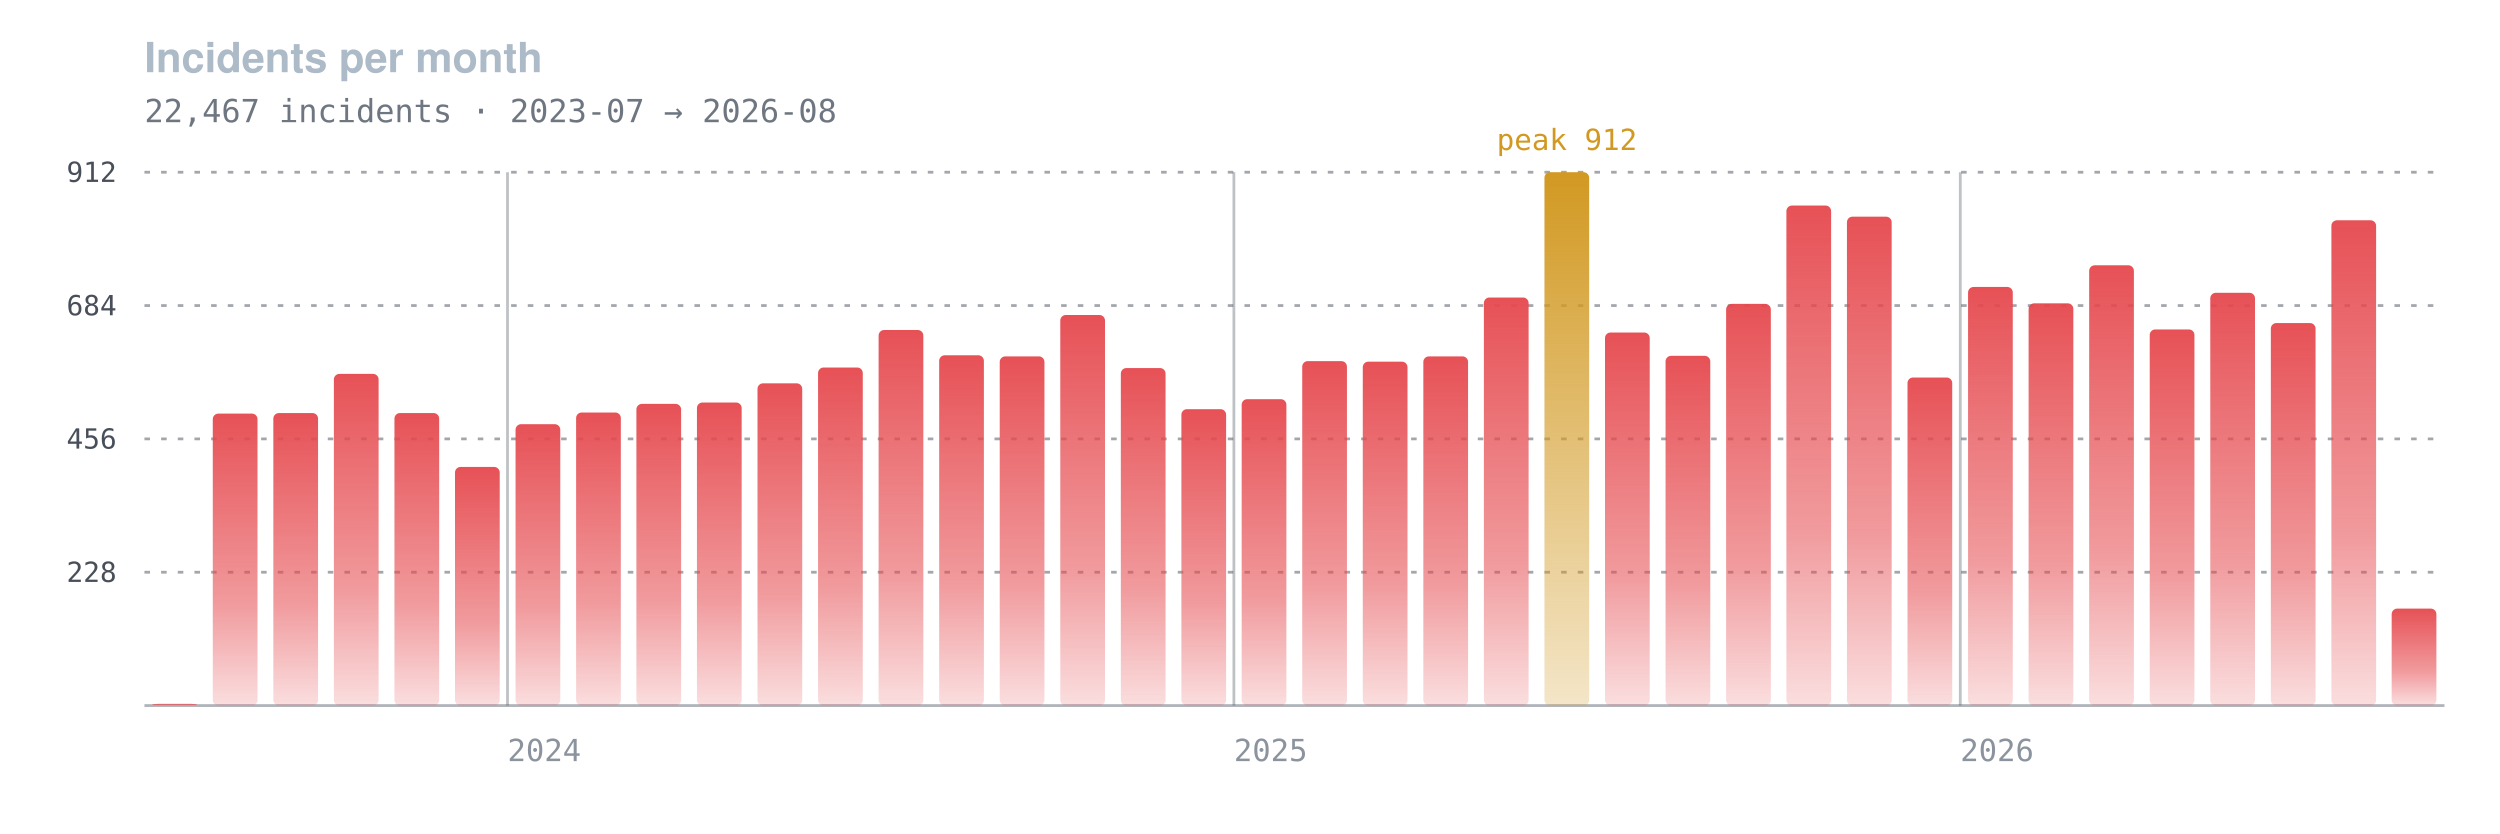
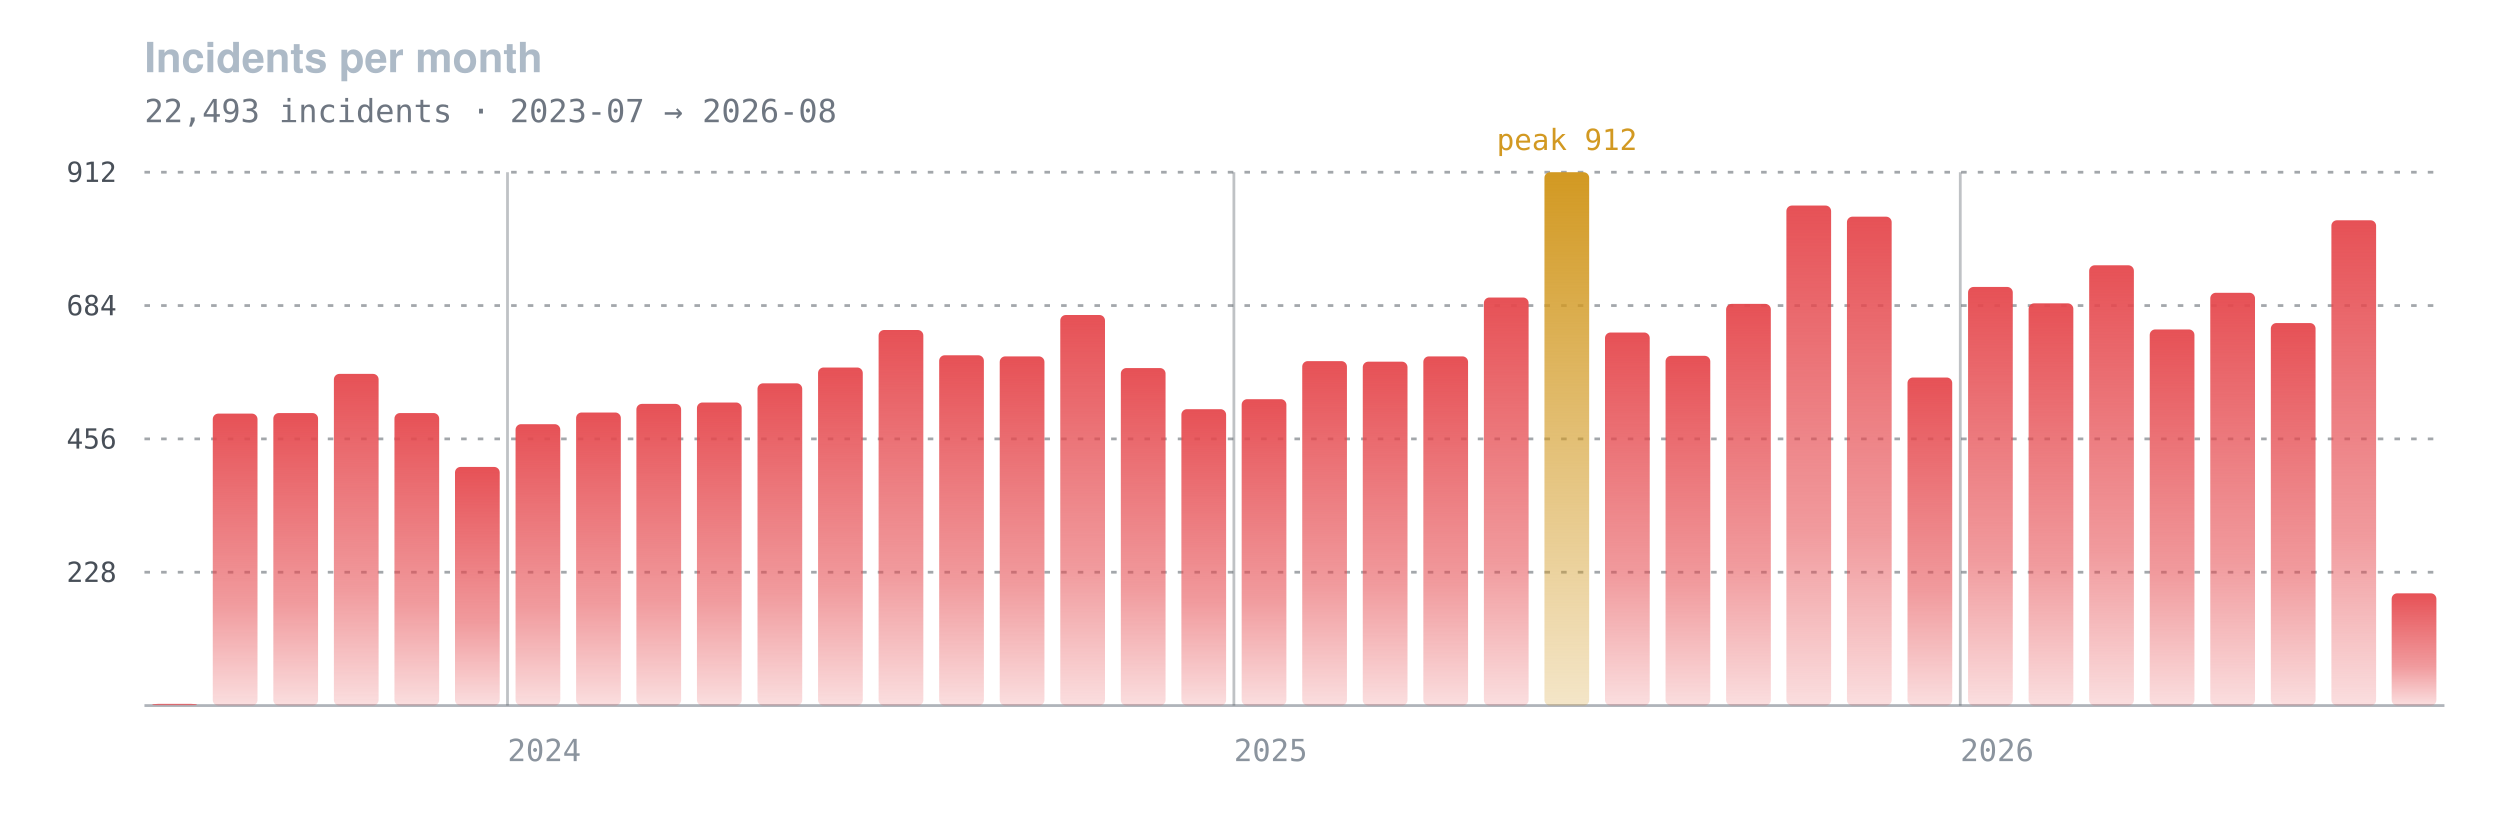
<svg xmlns="http://www.w3.org/2000/svg" viewBox="0 0 900 300" width="900" height="300" role="img">
  <defs>
    <linearGradient id="bg" x1="0" y1="0" x2="0" y2="1">
      <stop offset="0%" stop-color="#e5484d" stop-opacity="0.95" />
      <stop offset="65%" stop-color="#e5484d" stop-opacity="0.55" />
      <stop offset="100%" stop-color="#e5484d" stop-opacity="0.18" />
    </linearGradient>
    <linearGradient id="pk" x1="0" y1="0" x2="0" y2="1">
      <stop offset="0%" stop-color="#d29922" stop-opacity="1" />
      <stop offset="100%" stop-color="#d29922" stop-opacity="0.25" />
    </linearGradient>
  </defs>
  <text x="52" y="26" fill="#adbac7" font-size="15" font-family="-apple-system,BlinkMacSystemFont,Segoe UI,Helvetica,Arial,sans-serif" font-weight="600">Incidents per month</text>
-   <text x="52" y="44" fill="#6e7681" font-size="11.5" font-family="ui-monospace,SFMono-Regular,Menlo,Consolas,monospace">22,467 incidents · 2023-07 → 2026-08</text>
+   <text x="52" y="44" fill="#6e7681" font-size="11.5" font-family="ui-monospace,SFMono-Regular,Menlo,Consolas,monospace">22,493 incidents · 2023-07 → 2026-08</text>
  <line x1="52" y1="206.0" x2="880" y2="206.0" stroke="#484f58" stroke-width="1" stroke-dasharray="2 4" opacity="0.5" />
  <text x="42" y="209.5" fill="#484f58" font-size="10" font-family="ui-monospace,SFMono-Regular,Menlo,Consolas,monospace" text-anchor="end">228</text>
  <line x1="52" y1="158.0" x2="880" y2="158.0" stroke="#484f58" stroke-width="1" stroke-dasharray="2 4" opacity="0.5" />
  <text x="42" y="161.5" fill="#484f58" font-size="10" font-family="ui-monospace,SFMono-Regular,Menlo,Consolas,monospace" text-anchor="end">456</text>
  <line x1="52" y1="110.0" x2="880" y2="110.0" stroke="#484f58" stroke-width="1" stroke-dasharray="2 4" opacity="0.5" />
  <text x="42" y="113.5" fill="#484f58" font-size="10" font-family="ui-monospace,SFMono-Regular,Menlo,Consolas,monospace" text-anchor="end">684</text>
  <line x1="52" y1="62.0" x2="880" y2="62.0" stroke="#484f58" stroke-width="1" stroke-dasharray="2 4" opacity="0.5" />
  <text x="42" y="65.5" fill="#484f58" font-size="10" font-family="ui-monospace,SFMono-Regular,Menlo,Consolas,monospace" text-anchor="end">912</text>
  <line x1="52" y1="254" x2="880" y2="254" stroke="#6e7681" stroke-width="1" opacity="0.55" />
  <rect x="54.8" y="253.4" width="16.1" height="0.6" rx="2" fill="url(#bg)" />
  <rect x="76.6" y="148.9" width="16.1" height="105.1" rx="2" fill="url(#bg)" />
  <rect x="98.4" y="148.7" width="16.1" height="105.3" rx="2" fill="url(#bg)" />
  <rect x="120.2" y="134.6" width="16.1" height="119.4" rx="2" fill="url(#bg)" />
  <rect x="142.0" y="148.7" width="16.1" height="105.3" rx="2" fill="url(#bg)" />
  <rect x="163.8" y="168.1" width="16.1" height="85.9" rx="2" fill="url(#bg)" />
  <rect x="185.6" y="152.7" width="16.1" height="101.3" rx="2" fill="url(#bg)" />
  <line x1="182.7" y1="62" x2="182.7" y2="254" stroke="#484f58" stroke-width="1" opacity="0.35" />
  <text x="182.7" y="274" fill="#8b949e" font-size="11" font-family="ui-monospace,SFMono-Regular,Menlo,Consolas,monospace">2024</text>
  <rect x="207.4" y="148.5" width="16.1" height="105.5" rx="2" fill="url(#bg)" />
  <rect x="229.1" y="145.4" width="16.1" height="108.6" rx="2" fill="url(#bg)" />
  <rect x="250.9" y="144.9" width="16.1" height="109.1" rx="2" fill="url(#bg)" />
  <rect x="272.7" y="138.0" width="16.1" height="116.0" rx="2" fill="url(#bg)" />
  <rect x="294.5" y="132.3" width="16.1" height="121.7" rx="2" fill="url(#bg)" />
  <rect x="316.3" y="118.8" width="16.1" height="135.2" rx="2" fill="url(#bg)" />
  <rect x="338.1" y="127.9" width="16.1" height="126.1" rx="2" fill="url(#bg)" />
  <rect x="359.9" y="128.3" width="16.1" height="125.7" rx="2" fill="url(#bg)" />
  <rect x="381.7" y="113.4" width="16.1" height="140.6" rx="2" fill="url(#bg)" />
  <rect x="403.5" y="132.5" width="16.1" height="121.5" rx="2" fill="url(#bg)" />
  <rect x="425.3" y="147.3" width="16.1" height="106.7" rx="2" fill="url(#bg)" />
  <rect x="447.0" y="143.7" width="16.1" height="110.3" rx="2" fill="url(#bg)" />
  <line x1="444.2" y1="62" x2="444.2" y2="254" stroke="#484f58" stroke-width="1" opacity="0.35" />
  <text x="444.2" y="274" fill="#8b949e" font-size="11" font-family="ui-monospace,SFMono-Regular,Menlo,Consolas,monospace">2025</text>
  <rect x="468.8" y="130.0" width="16.1" height="124.0" rx="2" fill="url(#bg)" />
  <rect x="490.6" y="130.2" width="16.1" height="123.8" rx="2" fill="url(#bg)" />
  <rect x="512.4" y="128.3" width="16.1" height="125.7" rx="2" fill="url(#bg)" />
  <rect x="534.2" y="107.1" width="16.1" height="146.9" rx="2" fill="url(#bg)" />
  <rect x="556.0" y="62.0" width="16.1" height="192.0" rx="2" fill="url(#pk)" />
  <rect x="577.8" y="119.7" width="16.1" height="134.3" rx="2" fill="url(#bg)" />
  <rect x="599.6" y="128.1" width="16.1" height="125.9" rx="2" fill="url(#bg)" />
  <rect x="621.4" y="109.4" width="16.1" height="144.6" rx="2" fill="url(#bg)" />
  <rect x="643.1" y="74.0" width="16.1" height="180.0" rx="2" fill="url(#bg)" />
  <rect x="664.9" y="78.0" width="16.1" height="176.0" rx="2" fill="url(#bg)" />
  <rect x="686.7" y="135.9" width="16.1" height="118.1" rx="2" fill="url(#bg)" />
  <rect x="708.5" y="103.3" width="16.1" height="150.7" rx="2" fill="url(#bg)" />
  <line x1="705.7" y1="62" x2="705.7" y2="254" stroke="#484f58" stroke-width="1" opacity="0.35" />
  <text x="705.7" y="274" fill="#8b949e" font-size="11" font-family="ui-monospace,SFMono-Regular,Menlo,Consolas,monospace">2026</text>
  <rect x="730.3" y="109.2" width="16.1" height="144.8" rx="2" fill="url(#bg)" />
  <rect x="752.1" y="95.5" width="16.1" height="158.5" rx="2" fill="url(#bg)" />
  <rect x="773.9" y="118.6" width="16.1" height="135.4" rx="2" fill="url(#bg)" />
  <rect x="795.7" y="105.4" width="16.1" height="148.6" rx="2" fill="url(#bg)" />
  <rect x="817.5" y="116.3" width="16.1" height="137.7" rx="2" fill="url(#bg)" />
  <rect x="839.3" y="79.3" width="16.1" height="174.7" rx="2" fill="url(#bg)" />
-   <rect x="861.0" y="219.1" width="16.1" height="34.9" rx="2" fill="url(#bg)" />
+   <rect x="861.0" y="213.6" width="16.1" height="40.4" rx="2" fill="url(#bg)" />
  <text x="564.1" y="54.0" fill="#d29922" font-size="10.5" font-family="ui-monospace,SFMono-Regular,Menlo,Consolas,monospace" text-anchor="middle">peak 912</text>
</svg>
